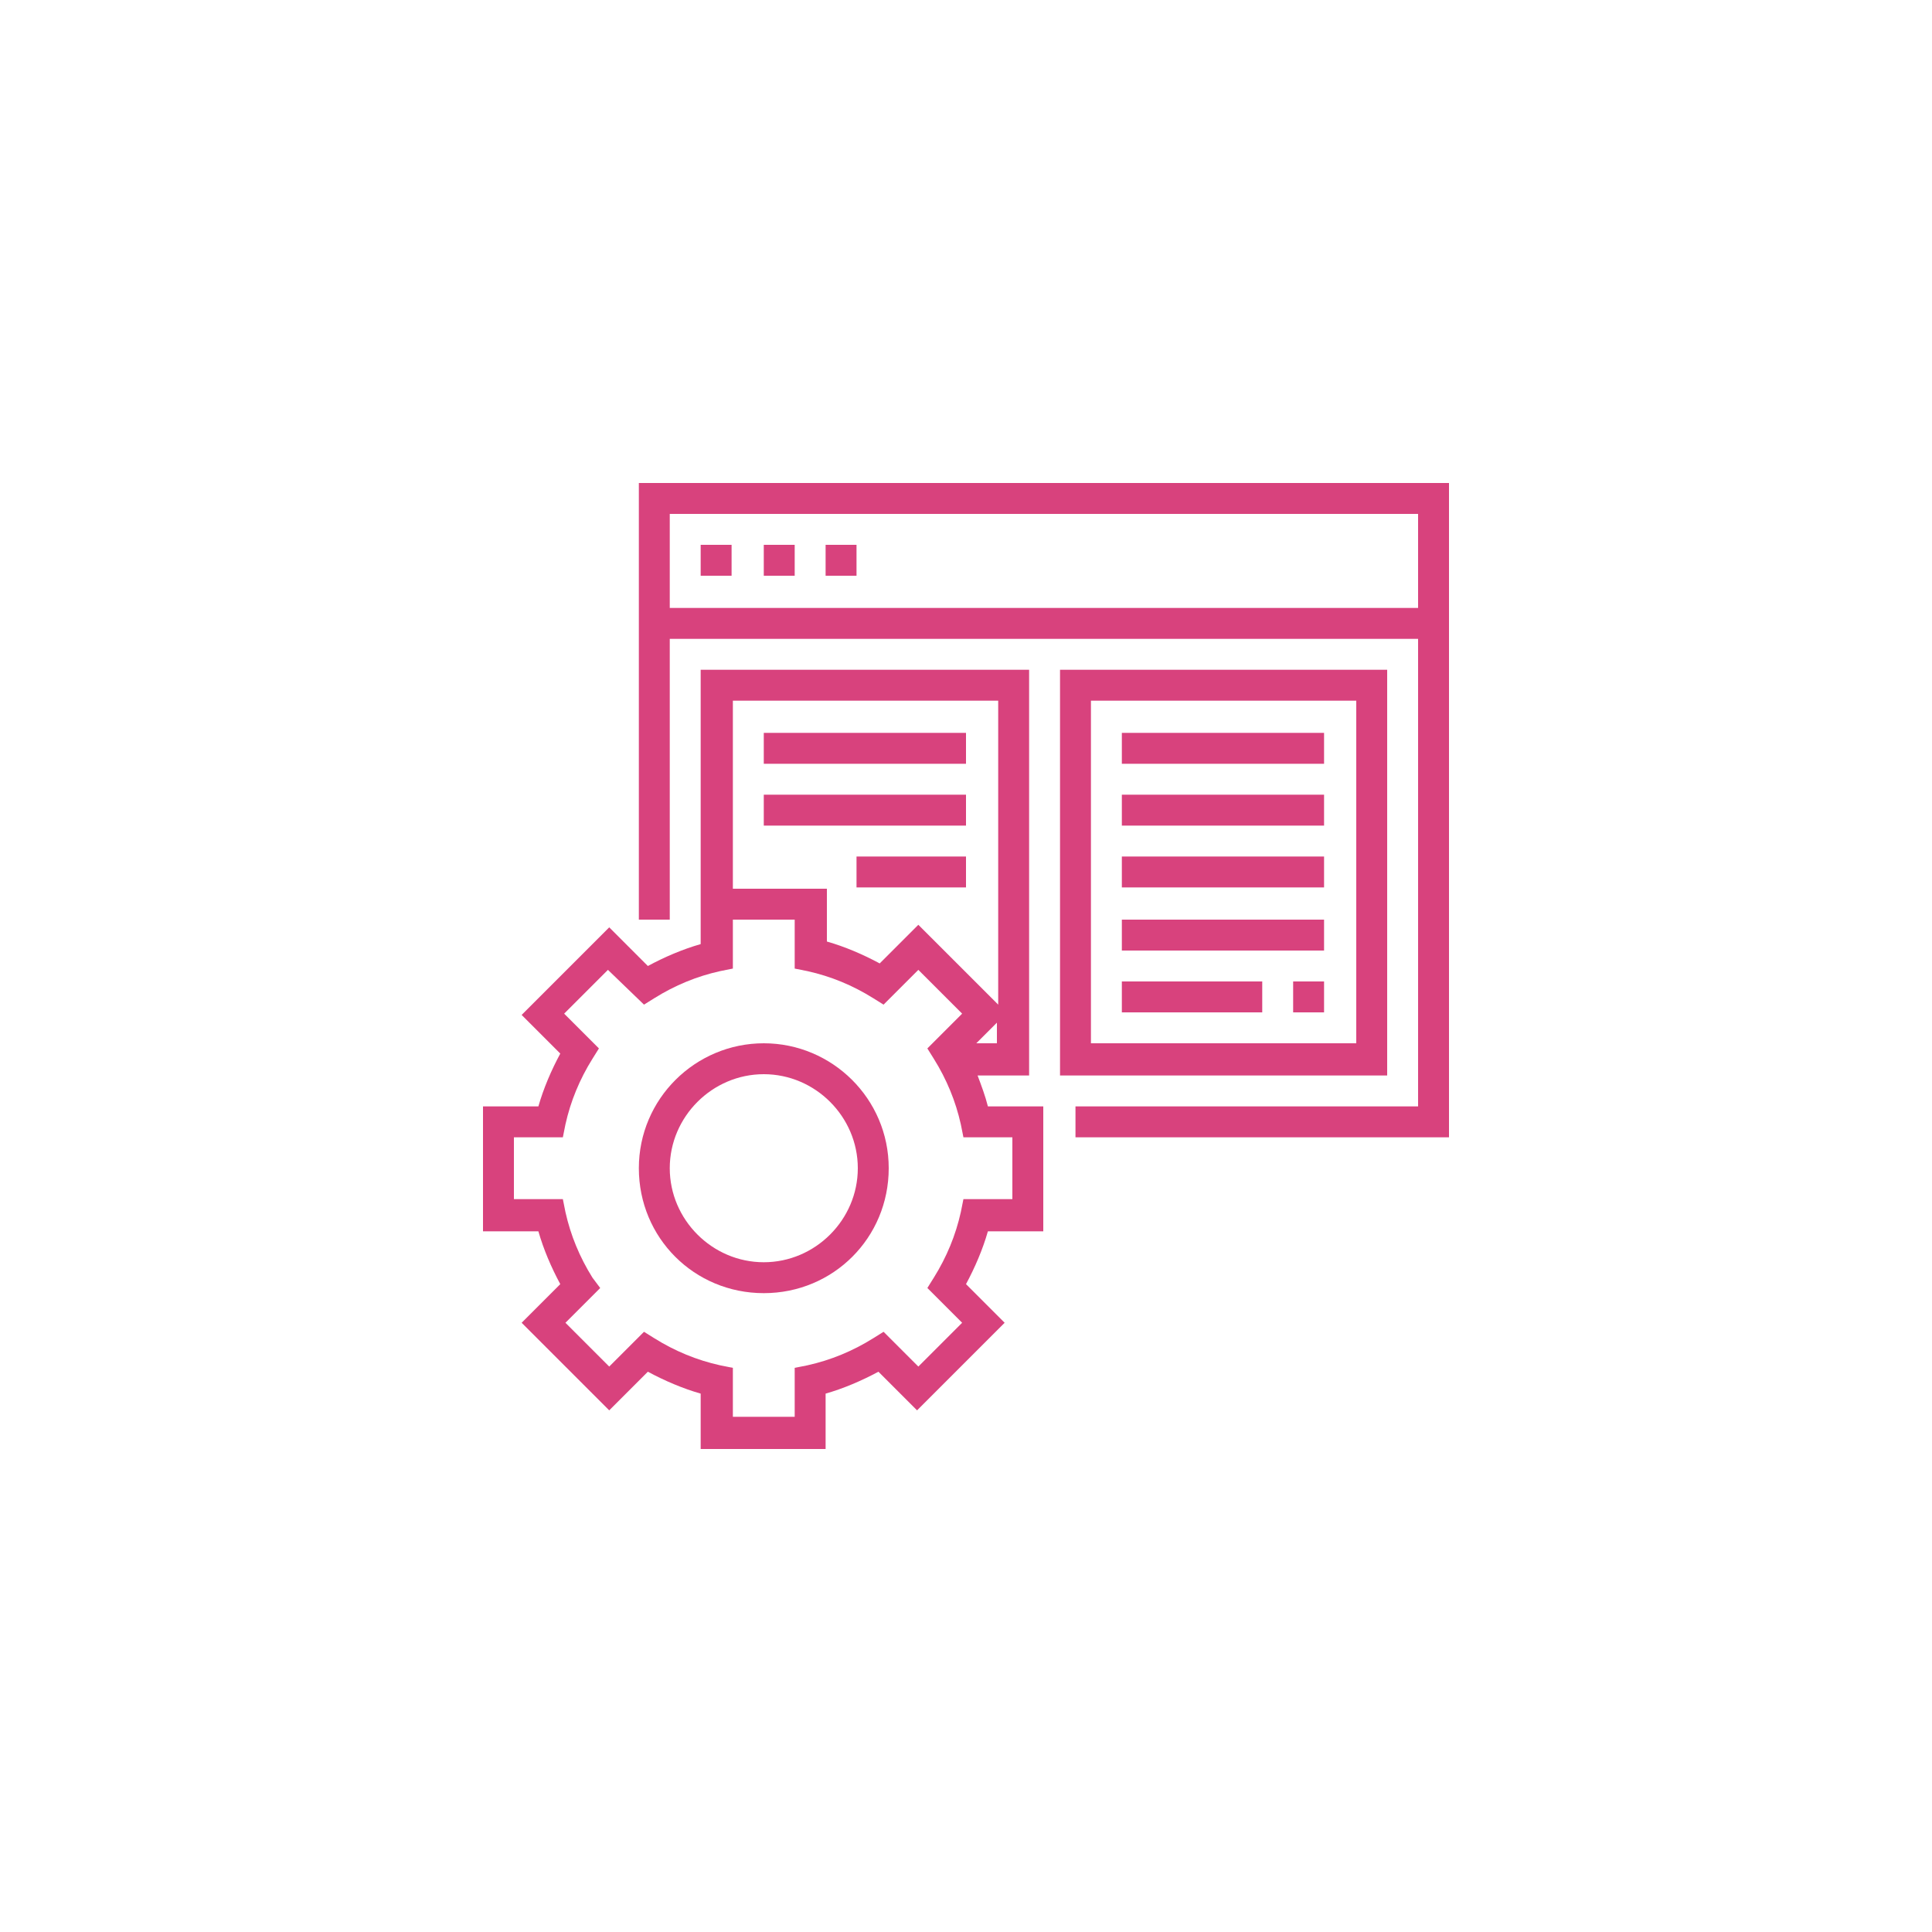
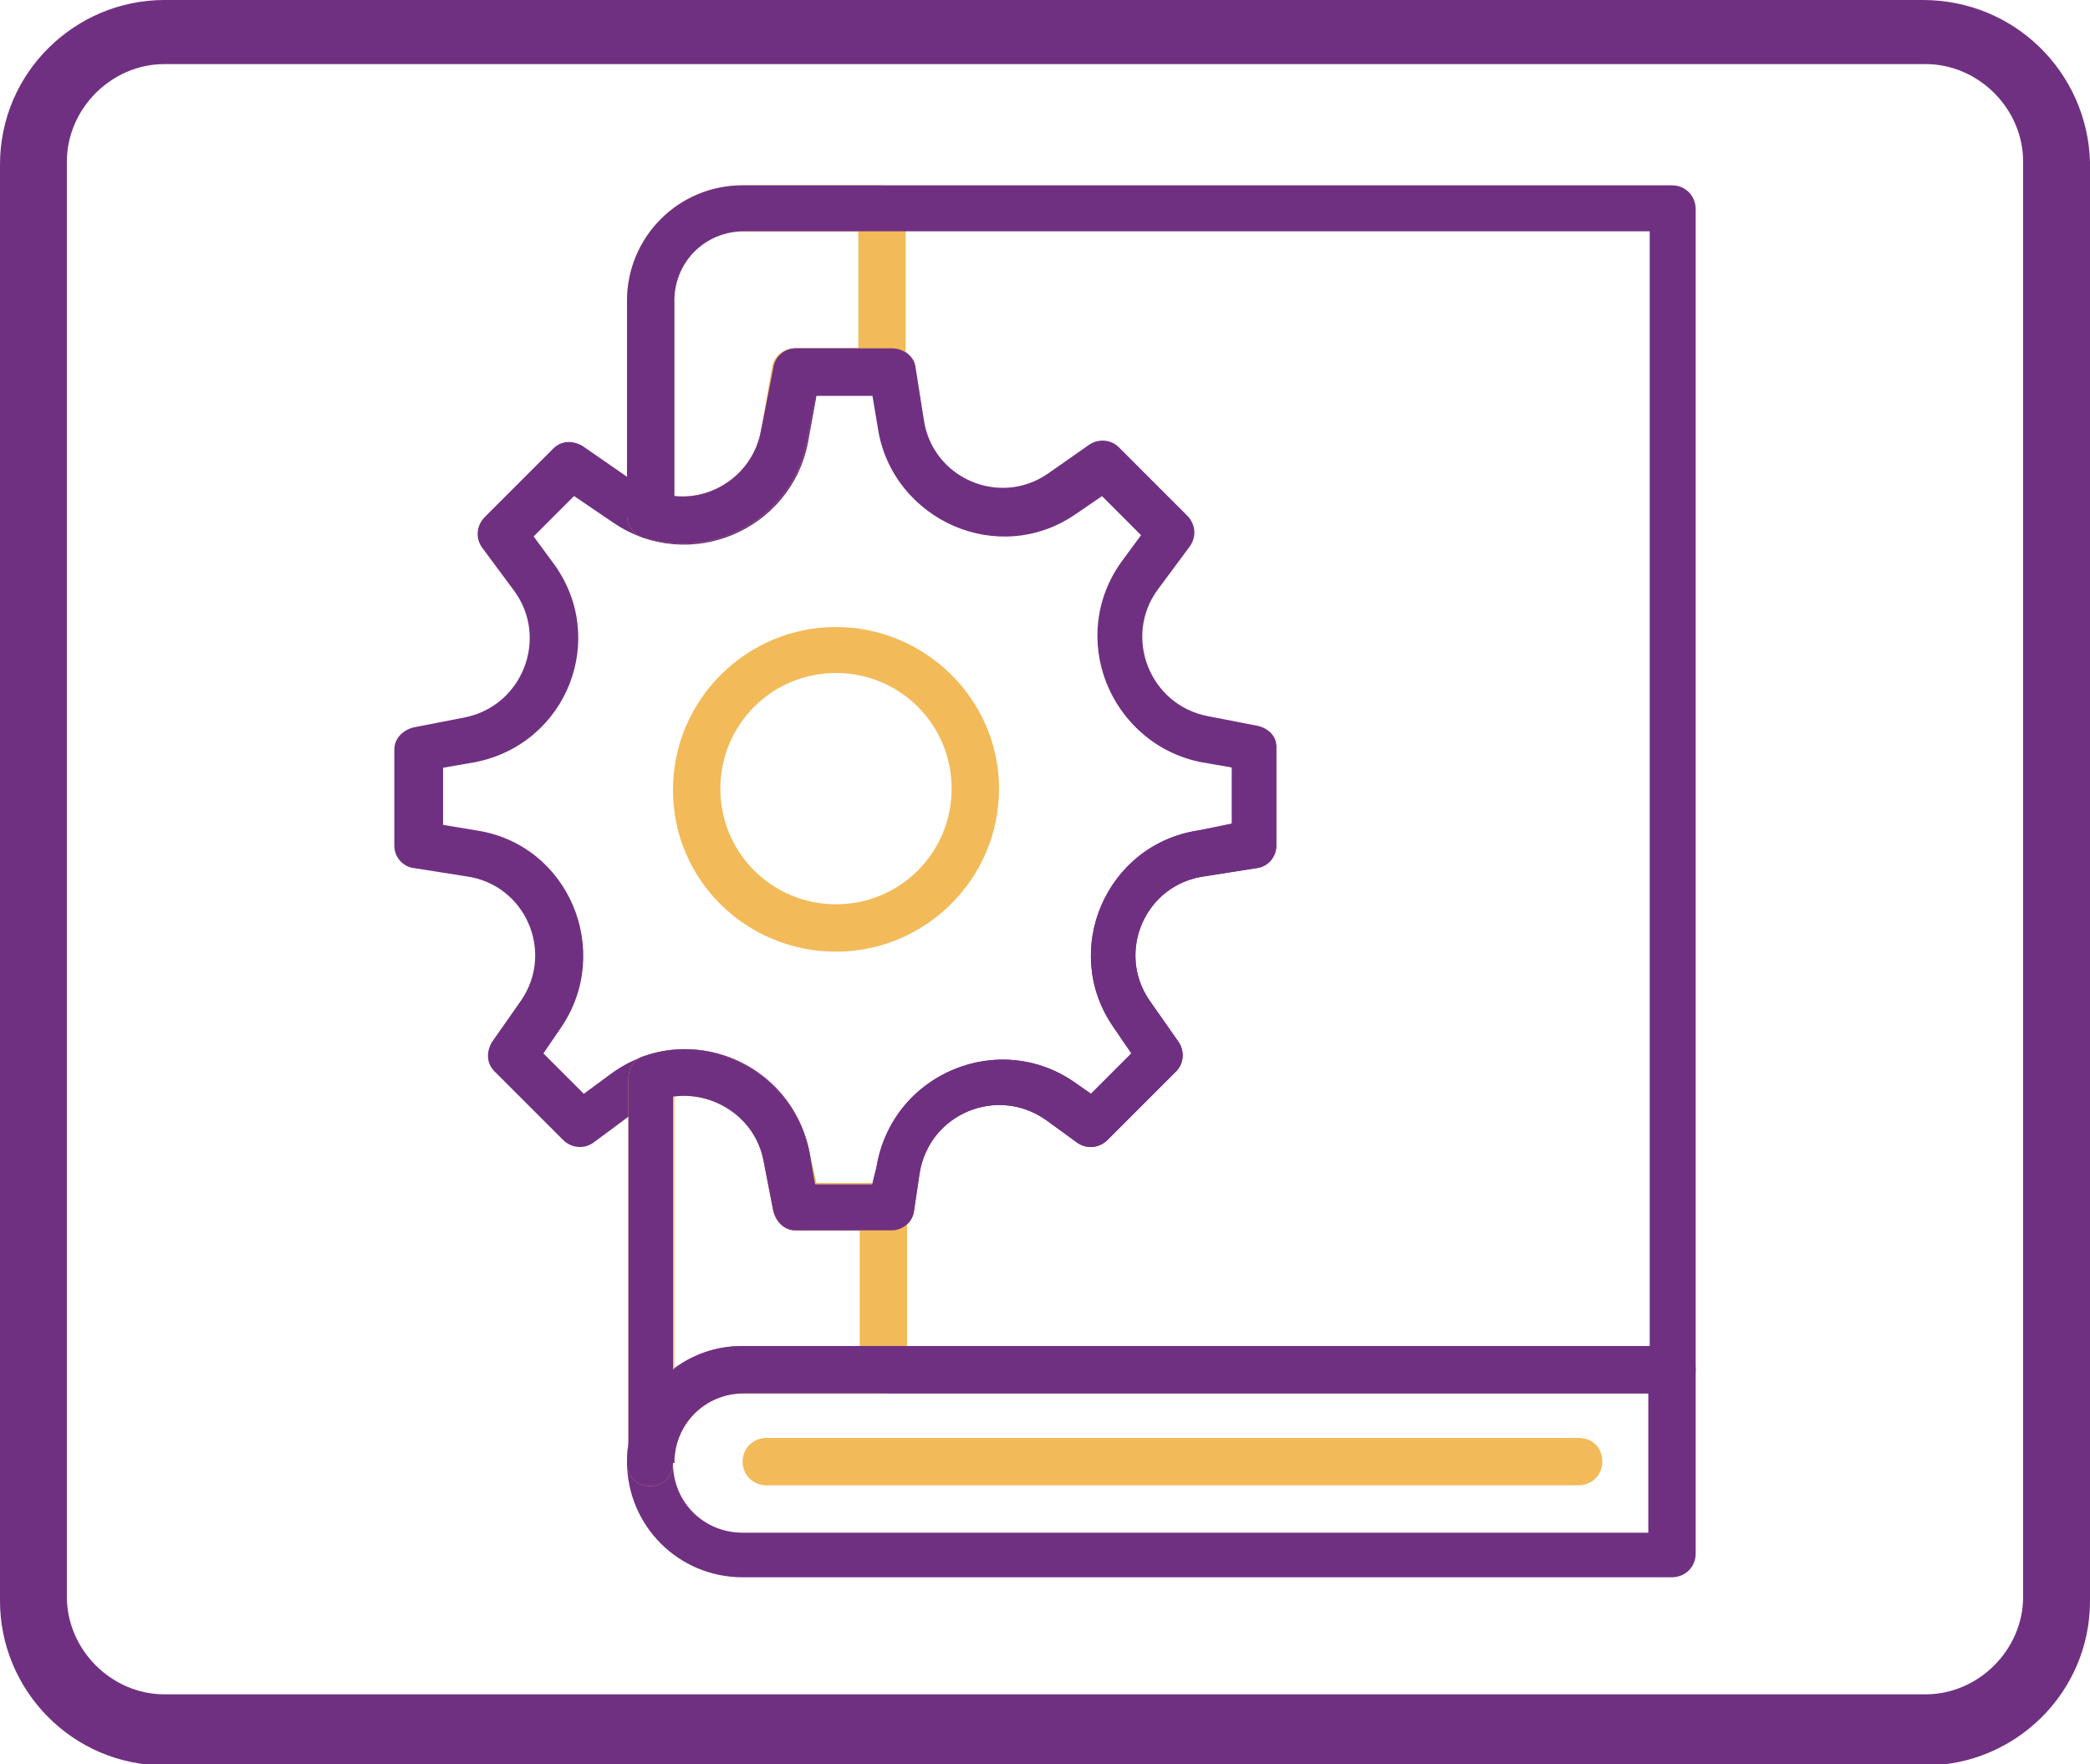
- <svg xmlns="http://www.w3.org/2000/svg" version="1.1" id="Layer_1" x="0px" y="0px" viewBox="0 0 150 150" style="enable-background:new 0 0 150 150;" xml:space="preserve">
+ <svg xmlns="http://www.w3.org/2000/svg" version="1.1" id="Layer_1" x="0px" y="0px" viewBox="0 0 150 126.6" style="enable-background:new 0 0 150 126.6;" xml:space="preserve">
  <style type="text/css">
- 	.st0{fill:#D8427D;}
+ 	.st0{fill:#703081;}
+ 	.st1{fill:#F2BA59;}
</style>
  <g>
-     <g>
-       <g>
-         <path class="st0" d="M49.6,37.5v33.9H52V49.6h58.1v36.3H83.5v2.4h29V37.5H49.6z M110.1,47.2H52v-7.3h58.1V47.2z" />
-         <rect x="54.4" y="42.3" class="st0" width="2.4" height="2.4" />
-         <rect x="59.3" y="42.3" class="st0" width="2.4" height="2.4" />
-         <rect x="64.1" y="42.3" class="st0" width="2.4" height="2.4" />
-         <path class="st0" d="M75.9,83.5h4V52H54.4V69v1.2v3.1c-1.4,0.4-2.8,1-4.1,1.7l-3-3l-6.8,6.8l3,3c-0.7,1.3-1.3,2.7-1.7,4.1h-4.3     v9.7h4.3c0.4,1.4,1,2.8,1.7,4.1l-3,3l6.8,6.8l3-3c1.3,0.7,2.7,1.3,4.1,1.7v4.3h9.7v-4.3c1.4-0.4,2.8-1,4.1-1.7l3,3l6.8-6.8l-3-3     c0.7-1.3,1.3-2.7,1.7-4.1H81v-9.7h-4.3C76.5,85.1,76.2,84.3,75.9,83.5z M77.4,81h-1.6l1.6-1.6V81z M56.9,54.4h20.6v23.6l-6.2-6.2     l-3,3c-1.3-0.7-2.7-1.3-4.1-1.7V69h-7.3V54.4z M78.6,93.1h-3.8l-0.2,1c-0.4,1.8-1.1,3.5-2.1,5.1L72,100l2.7,2.7l-3.4,3.4     l-2.7-2.7l-0.8,0.5c-1.6,1-3.3,1.7-5.1,2.1l-1,0.2v3.8h-4.8v-3.8l-1-0.2c-1.8-0.4-3.5-1.1-5.1-2.1l-0.8-0.5l-2.7,2.7l-3.4-3.4     l2.7-2.7L46,99.2c-1-1.6-1.7-3.3-2.1-5.1l-0.2-1h-3.8v-4.8h3.8l0.2-1c0.4-1.8,1.1-3.5,2.1-5.1l0.5-0.8l-2.7-2.7l3.4-3.4L50,78     l0.8-0.5c1.6-1,3.3-1.7,5.1-2.1l1-0.2v-3.8h4.8v3.8l1,0.2c1.8,0.4,3.5,1.1,5.1,2.1l0.8,0.5l2.7-2.7l3.4,3.4L72,81.4l0.5,0.8     c1,1.6,1.7,3.3,2.1,5.1l0.2,1h3.8V93.1z" />
-         <path class="st0" d="M59.3,81c-5.3,0-9.7,4.3-9.7,9.7s4.3,9.7,9.7,9.7s9.7-4.3,9.7-9.7S64.6,81,59.3,81z M59.3,98     c-4,0-7.3-3.3-7.3-7.3s3.3-7.3,7.3-7.3s7.3,3.3,7.3,7.3S63.3,98,59.3,98z" />
-         <path class="st0" d="M107.7,52H82.3v31.5h25.4V52z M105.2,81H84.7V54.4h20.6V81z" />
-         <rect x="59.3" y="56.9" class="st0" width="15.7" height="2.4" />
-         <rect x="59.3" y="61.7" class="st0" width="15.7" height="2.4" />
-         <rect x="66.5" y="66.5" class="st0" width="8.5" height="2.4" />
-         <rect x="87.1" y="56.9" class="st0" width="15.7" height="2.4" />
-         <rect x="87.1" y="61.7" class="st0" width="15.7" height="2.4" />
-         <rect x="87.1" y="66.5" class="st0" width="15.7" height="2.4" />
-         <rect x="87.1" y="71.4" class="st0" width="15.7" height="2.4" />
-         <rect x="100.4" y="76.2" class="st0" width="2.4" height="2.4" />
-         <rect x="87.1" y="76.2" class="st0" width="10.9" height="2.4" />
+     <path class="st0" d="M138,0H11.8C5.4,0,0,5.2,0,11.8v103.1c0,6.4,5.2,11.8,11.8,11.8h126.4c6.4,0,11.8-5.2,11.8-11.8V11.6   C149.8,5.2,144.6,0,138,0z M145.2,114.6c0,3.8-3.2,7-7,7H11.8c-3.8,0-7-3.2-7-7v-103c0-3.8,3.2-7,7-7h126.4c3.8,0,7,3.2,7,7V114.6z   " />
+   </g>
+   <g>
+     <g transform="translate(-960, -469)">
+       <g transform="translate(960, 469)">
+         <path class="st0" d="M53.3,96.6c-4.6,0-8.3,3.7-8.3,8.3c0,4.6,3.7,8.3,8.3,8.3H120c0.9,0,1.7-0.7,1.7-1.7V98.3     c0-0.9-0.7-1.7-1.7-1.7H53.3z M118.3,110h-65c-2.8,0-5-2.2-5-5s2.2-5,5-5h65V110z" />
+         <path class="st1" d="M55,106.6h58.3c0.9,0,1.7-0.7,1.7-1.7s-0.7-1.7-1.7-1.7H55c-0.9,0-1.7,0.7-1.7,1.7S54.1,106.6,55,106.6z" />
+         <path class="st0" d="M90.3,52.1l-3.6-0.7c-4.2-0.8-6.1-5.7-3.6-9.1l2.3-3.1c0.5-0.7,0.4-1.6-0.2-2.2l-4.9-4.9     c-0.6-0.6-1.5-0.6-2.1-0.2l-3,2.1c-3.5,2.4-8.3,0.3-8.9-3.9l-0.6-3.8C65.6,25.6,64.9,25,64,25h-6.9c-0.8,0-1.5,0.6-1.6,1.4     L54.6,31c-0.8,4.1-5.5,6-8.9,3.7L41.8,32c-0.7-0.4-1.5-0.4-2.1,0.2l-4.9,4.9c-0.6,0.6-0.7,1.5-0.2,2.2l2.3,3.1     c2.5,3.4,0.6,8.3-3.6,9.1l-3.6,0.7c-0.8,0.2-1.4,0.8-1.4,1.6v6.9c0,0.8,0.6,1.5,1.4,1.6l3.8,0.6c4.2,0.6,6.3,5.4,3.9,8.9l-2.1,3     c-0.4,0.7-0.4,1.5,0.2,2.1l4.9,4.9c0.6,0.6,1.5,0.7,2.2,0.2l3.1-2.3c3.4-2.5,8.3-0.6,9.1,3.6l0.7,3.6c0.2,0.8,0.8,1.4,1.6,1.4H64     c0.8,0,1.5-0.6,1.6-1.4l0.4-2.7c0.7-4.3,5.6-6.3,9.1-3.8l2.2,1.6c0.7,0.5,1.6,0.4,2.2-0.2l4.9-4.9c0.6-0.6,0.6-1.5,0.2-2.1     l-2.1-3c-2.4-3.5-0.3-8.3,3.9-8.9l3.8-0.6c0.8-0.1,1.4-0.8,1.4-1.6v-6.9C91.7,52.9,91.1,52.3,90.3,52.1z M88.3,59.2L86,59.6     c-6.6,1-9.9,8.6-6.1,14.1l1.3,1.9l-2.9,2.9l-1-0.7c-5.5-4-13.3-0.8-14.4,6L62.6,85h-4.1l-0.4-2.3c-1.3-6.6-8.9-9.6-14.3-5.6     l-1.9,1.4l-2.9-2.9l1.3-1.9c3.7-5.5,0.5-13.1-6.1-14.1l-2.4-0.4v-4.1l2.3-0.4c6.6-1.3,9.6-8.9,5.6-14.3l-1.4-1.9l2.9-2.9l2.8,1.9     c5.4,3.7,12.8,0.6,14-5.8l0.6-3.3h4.1l0.4,2.4c1,6.6,8.6,9.9,14.1,6.1l1.9-1.3l2.9,2.9l-1.4,1.9c-3.9,5.4-0.9,13,5.6,14.3     l2.3,0.4V59.2z" />
+         <path class="st1" d="M68.3,56.6c0,4.6-3.7,8.3-8.3,8.3s-8.3-3.7-8.3-8.3s3.7-8.3,8.3-8.3S68.3,52,68.3,56.6z M71.7,56.6     C71.7,50.2,66.4,45,60,45s-11.7,5.2-11.7,11.7S53.6,68.3,60,68.3S71.7,63.1,71.7,56.6z" />
+         <path class="st1" d="M58.5,28.3h4.8c0.9,0,1.7-0.7,1.7-1.7V15c0-0.9-0.7-1.7-1.7-1.7h-10c-4.6,0-8.3,3.7-8.3,8.3V37     c0,0.7,0.5,1.4,1.2,1.6c5.1,1.6,10.7-1.5,11.7-6.9L58.5,28.3z M48.3,21.6c0-2.8,2.2-5,5-5h8.3V25h-4.6c-0.8,0-1.5,0.6-1.6,1.4     L54.6,31c-0.6,3-3.4,4.9-6.2,4.6V21.6z" />
+         <path class="st1" d="M58.1,82.7c-1.1-5.5-6.8-8.7-11.9-6.9c-0.7,0.2-1.1,0.9-1.1,1.6V105h3.3c0-2.8,2.2-5,5-5h10     c0.9,0,1.7-0.7,1.7-1.7V86.6c0-0.9-0.7-1.7-1.7-1.7h-4.8L58.1,82.7z M45,105c0,2.2,3.3,2.2,3.3,0v-6.7C46.3,99.8,45,102.2,45,105     z M61.7,96.6h-8.3c-1.9,0-3.6,0.6-5,1.7V78.7c2.9-0.4,5.9,1.5,6.4,4.6l0.7,3.6c0.2,0.8,0.8,1.4,1.6,1.4h4.6V96.6z" />
+         <path class="st0" d="M62.6,28.3l0.4,2.4c1,6.6,8.6,9.9,14.1,6.1l1.9-1.3l2.9,2.9l-1.4,1.9c-3.9,5.4-0.9,13,5.6,14.3l2.3,0.4v4.1     L86,59.6c-6.6,1-9.9,8.6-6.1,14.1l1.3,1.9l-2.9,2.9l-1-0.7c-5.5-4-13.3-0.8-14.4,6L62.6,85h-4.1l-0.4-2.3     c-1.1-5.5-6.8-8.7-11.9-6.9c-0.7,0.2-1.1,0.9-1.1,1.6V105h3.3c0-2.8,2.2-5,5-5H120c0.9,0,1.7-0.7,1.7-1.7V15     c0-0.9-0.7-1.7-1.7-1.7H53.3c-4.6,0-8.3,3.7-8.3,8.3V37c0,0.7,0.5,1.4,1.2,1.6c5.1,1.6,10.7-1.5,11.7-6.9l0.6-3.3H62.6z M45,105     c0,2.2,3.3,2.2,3.3,0v-6.7C46.3,99.8,45,102.2,45,105z M118.3,96.6h-65c-1.9,0-3.6,0.6-5,1.7V78.7c2.9-0.4,5.9,1.5,6.5,4.6     l0.7,3.6c0.2,0.8,0.8,1.4,1.6,1.4H64c0.8,0,1.5-0.6,1.6-1.4l0.4-2.7c0.7-4.3,5.6-6.3,9.1-3.8l2.2,1.6c0.7,0.5,1.6,0.4,2.2-0.2     l4.9-4.9c0.6-0.6,0.6-1.5,0.2-2.1l-2.1-3c-2.4-3.5-0.3-8.3,3.9-8.9l3.8-0.6c0.8-0.1,1.4-0.8,1.4-1.6v-6.9c0-0.8-0.6-1.5-1.4-1.6     l-3.6-0.7c-4.2-0.8-6.1-5.7-3.6-9.1l2.3-3.1c0.5-0.7,0.4-1.6-0.2-2.2l-4.9-4.9c-0.6-0.6-1.5-0.6-2.1-0.2l-3,2.1     c-3.5,2.4-8.3,0.3-8.9-3.9l-0.6-3.8C65.6,25.6,64.9,25,64,25h-6.9c-0.8,0-1.5,0.6-1.6,1.4L54.6,31c-0.6,3-3.4,4.9-6.2,4.6v-14     c0-2.8,2.2-5,5-5h65V96.6z" />
      </g>
    </g>
  </g>
</svg>
